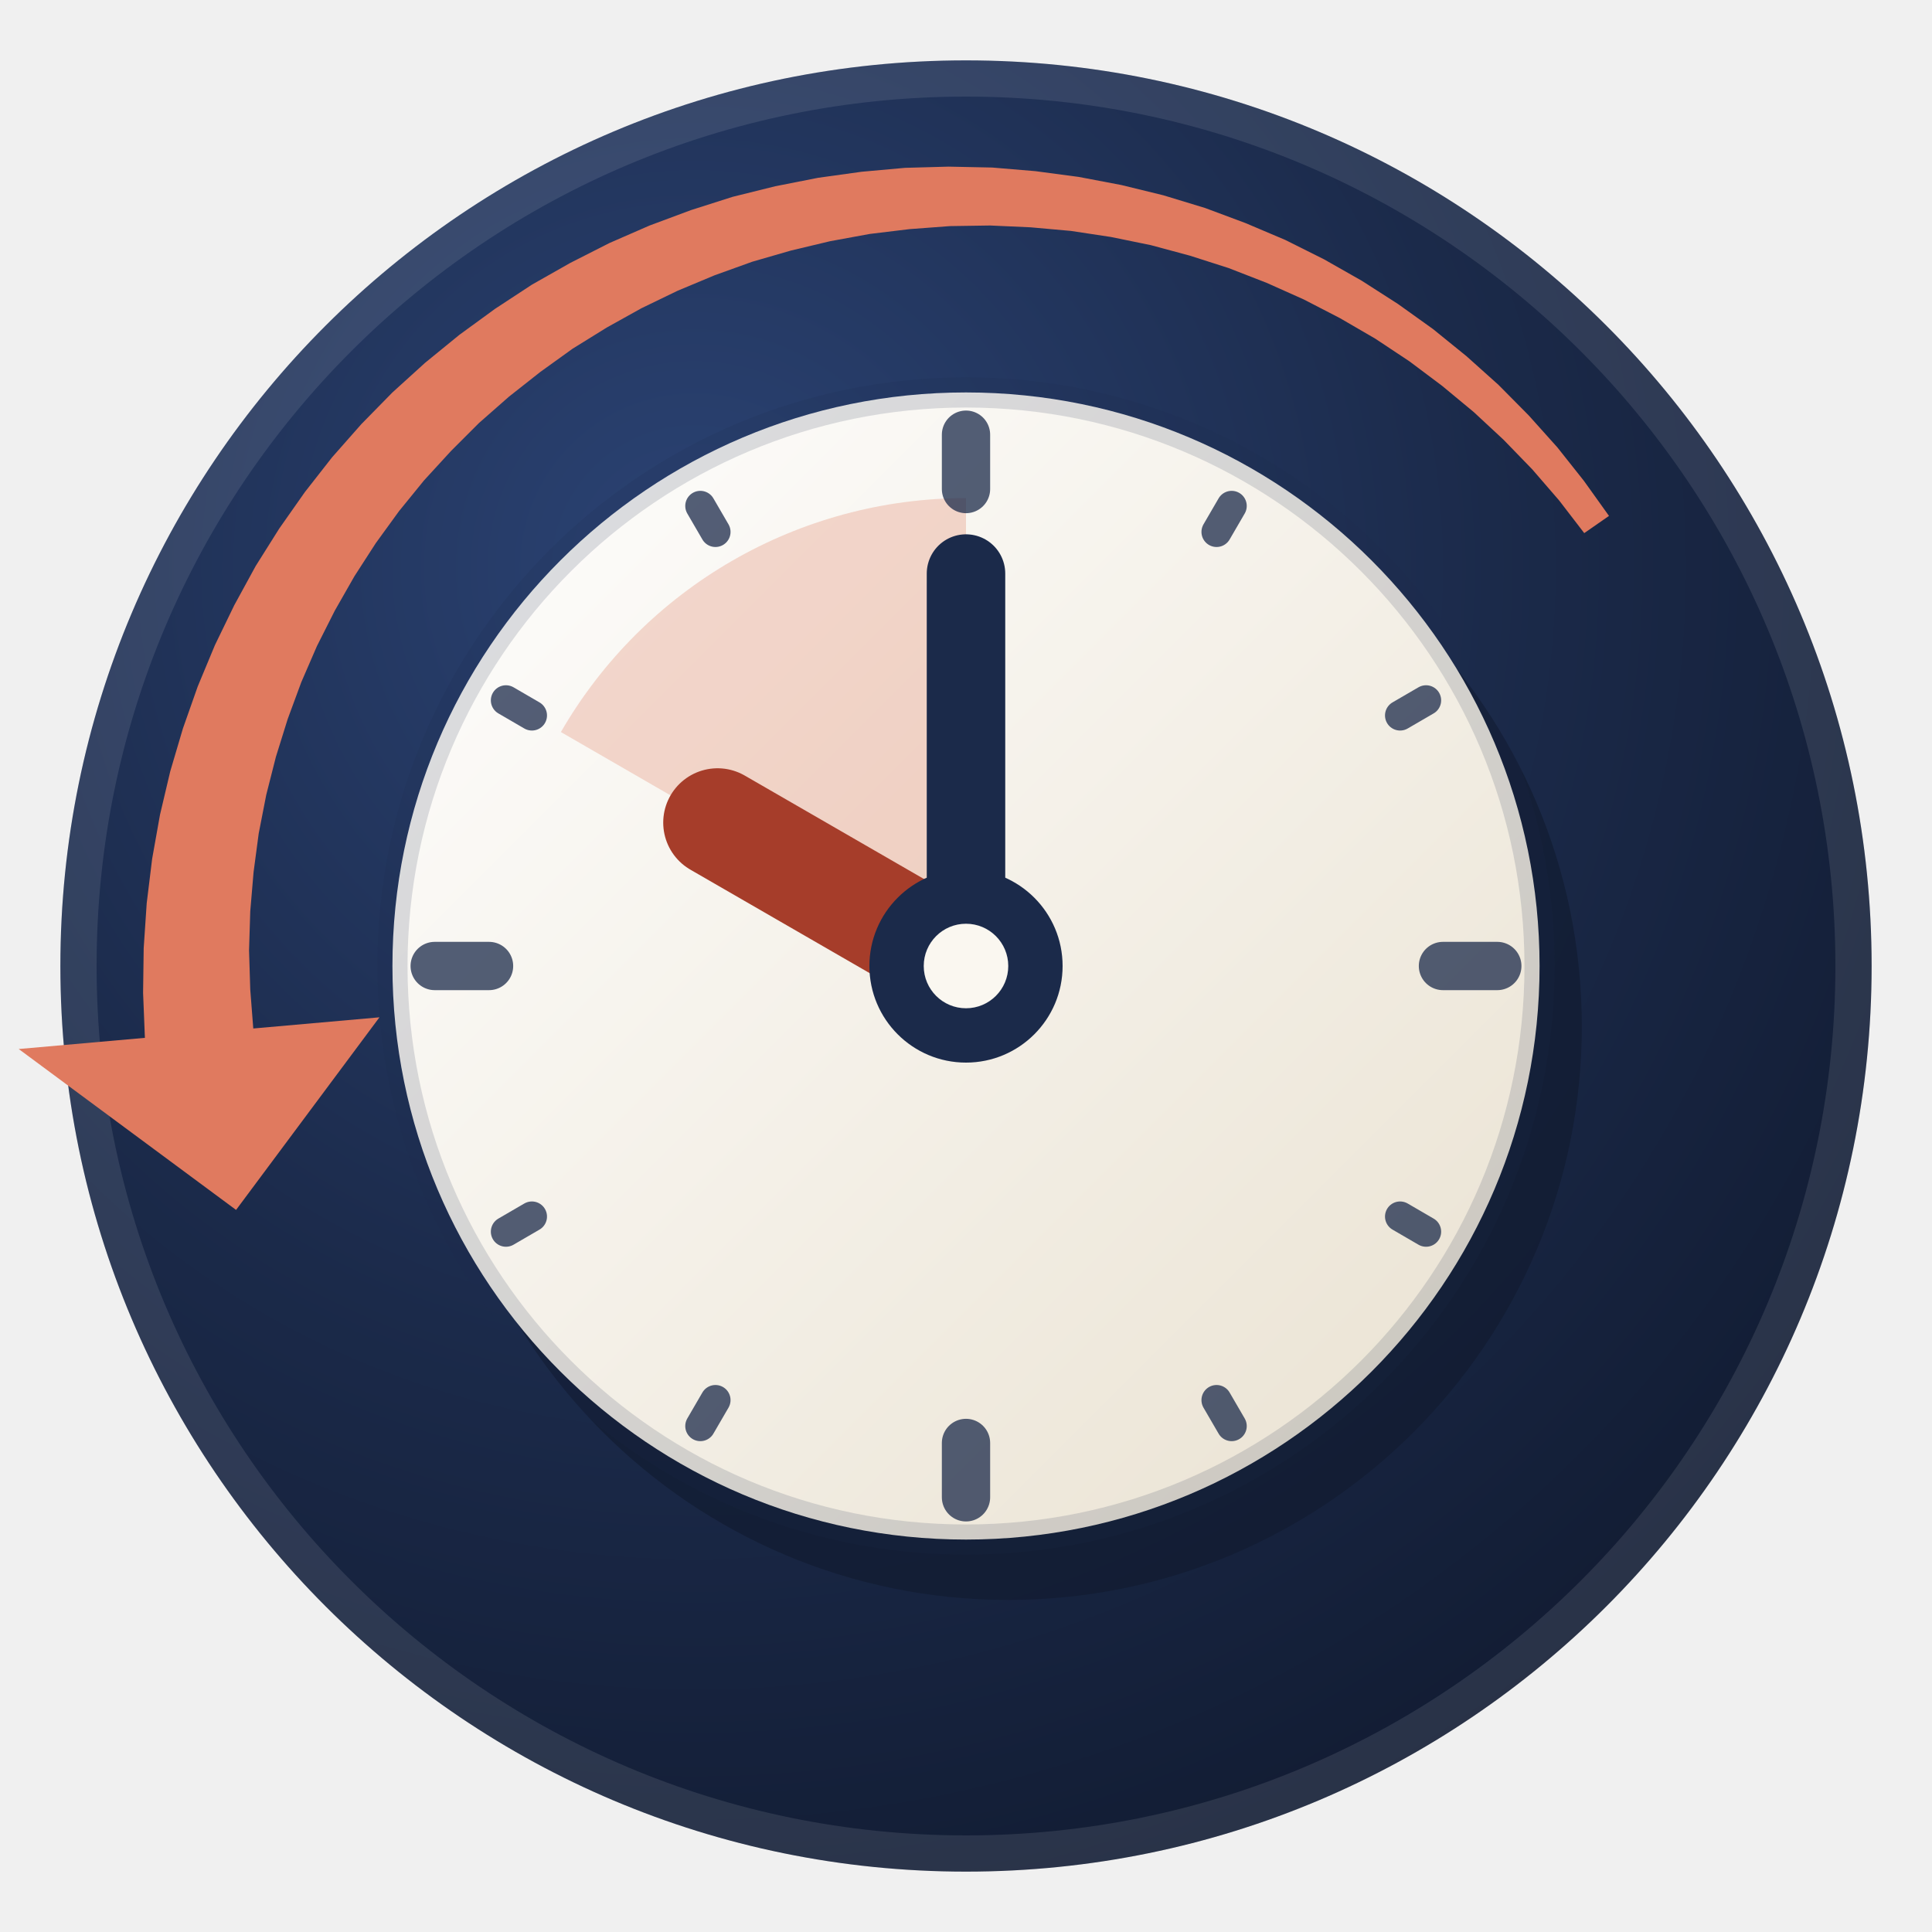
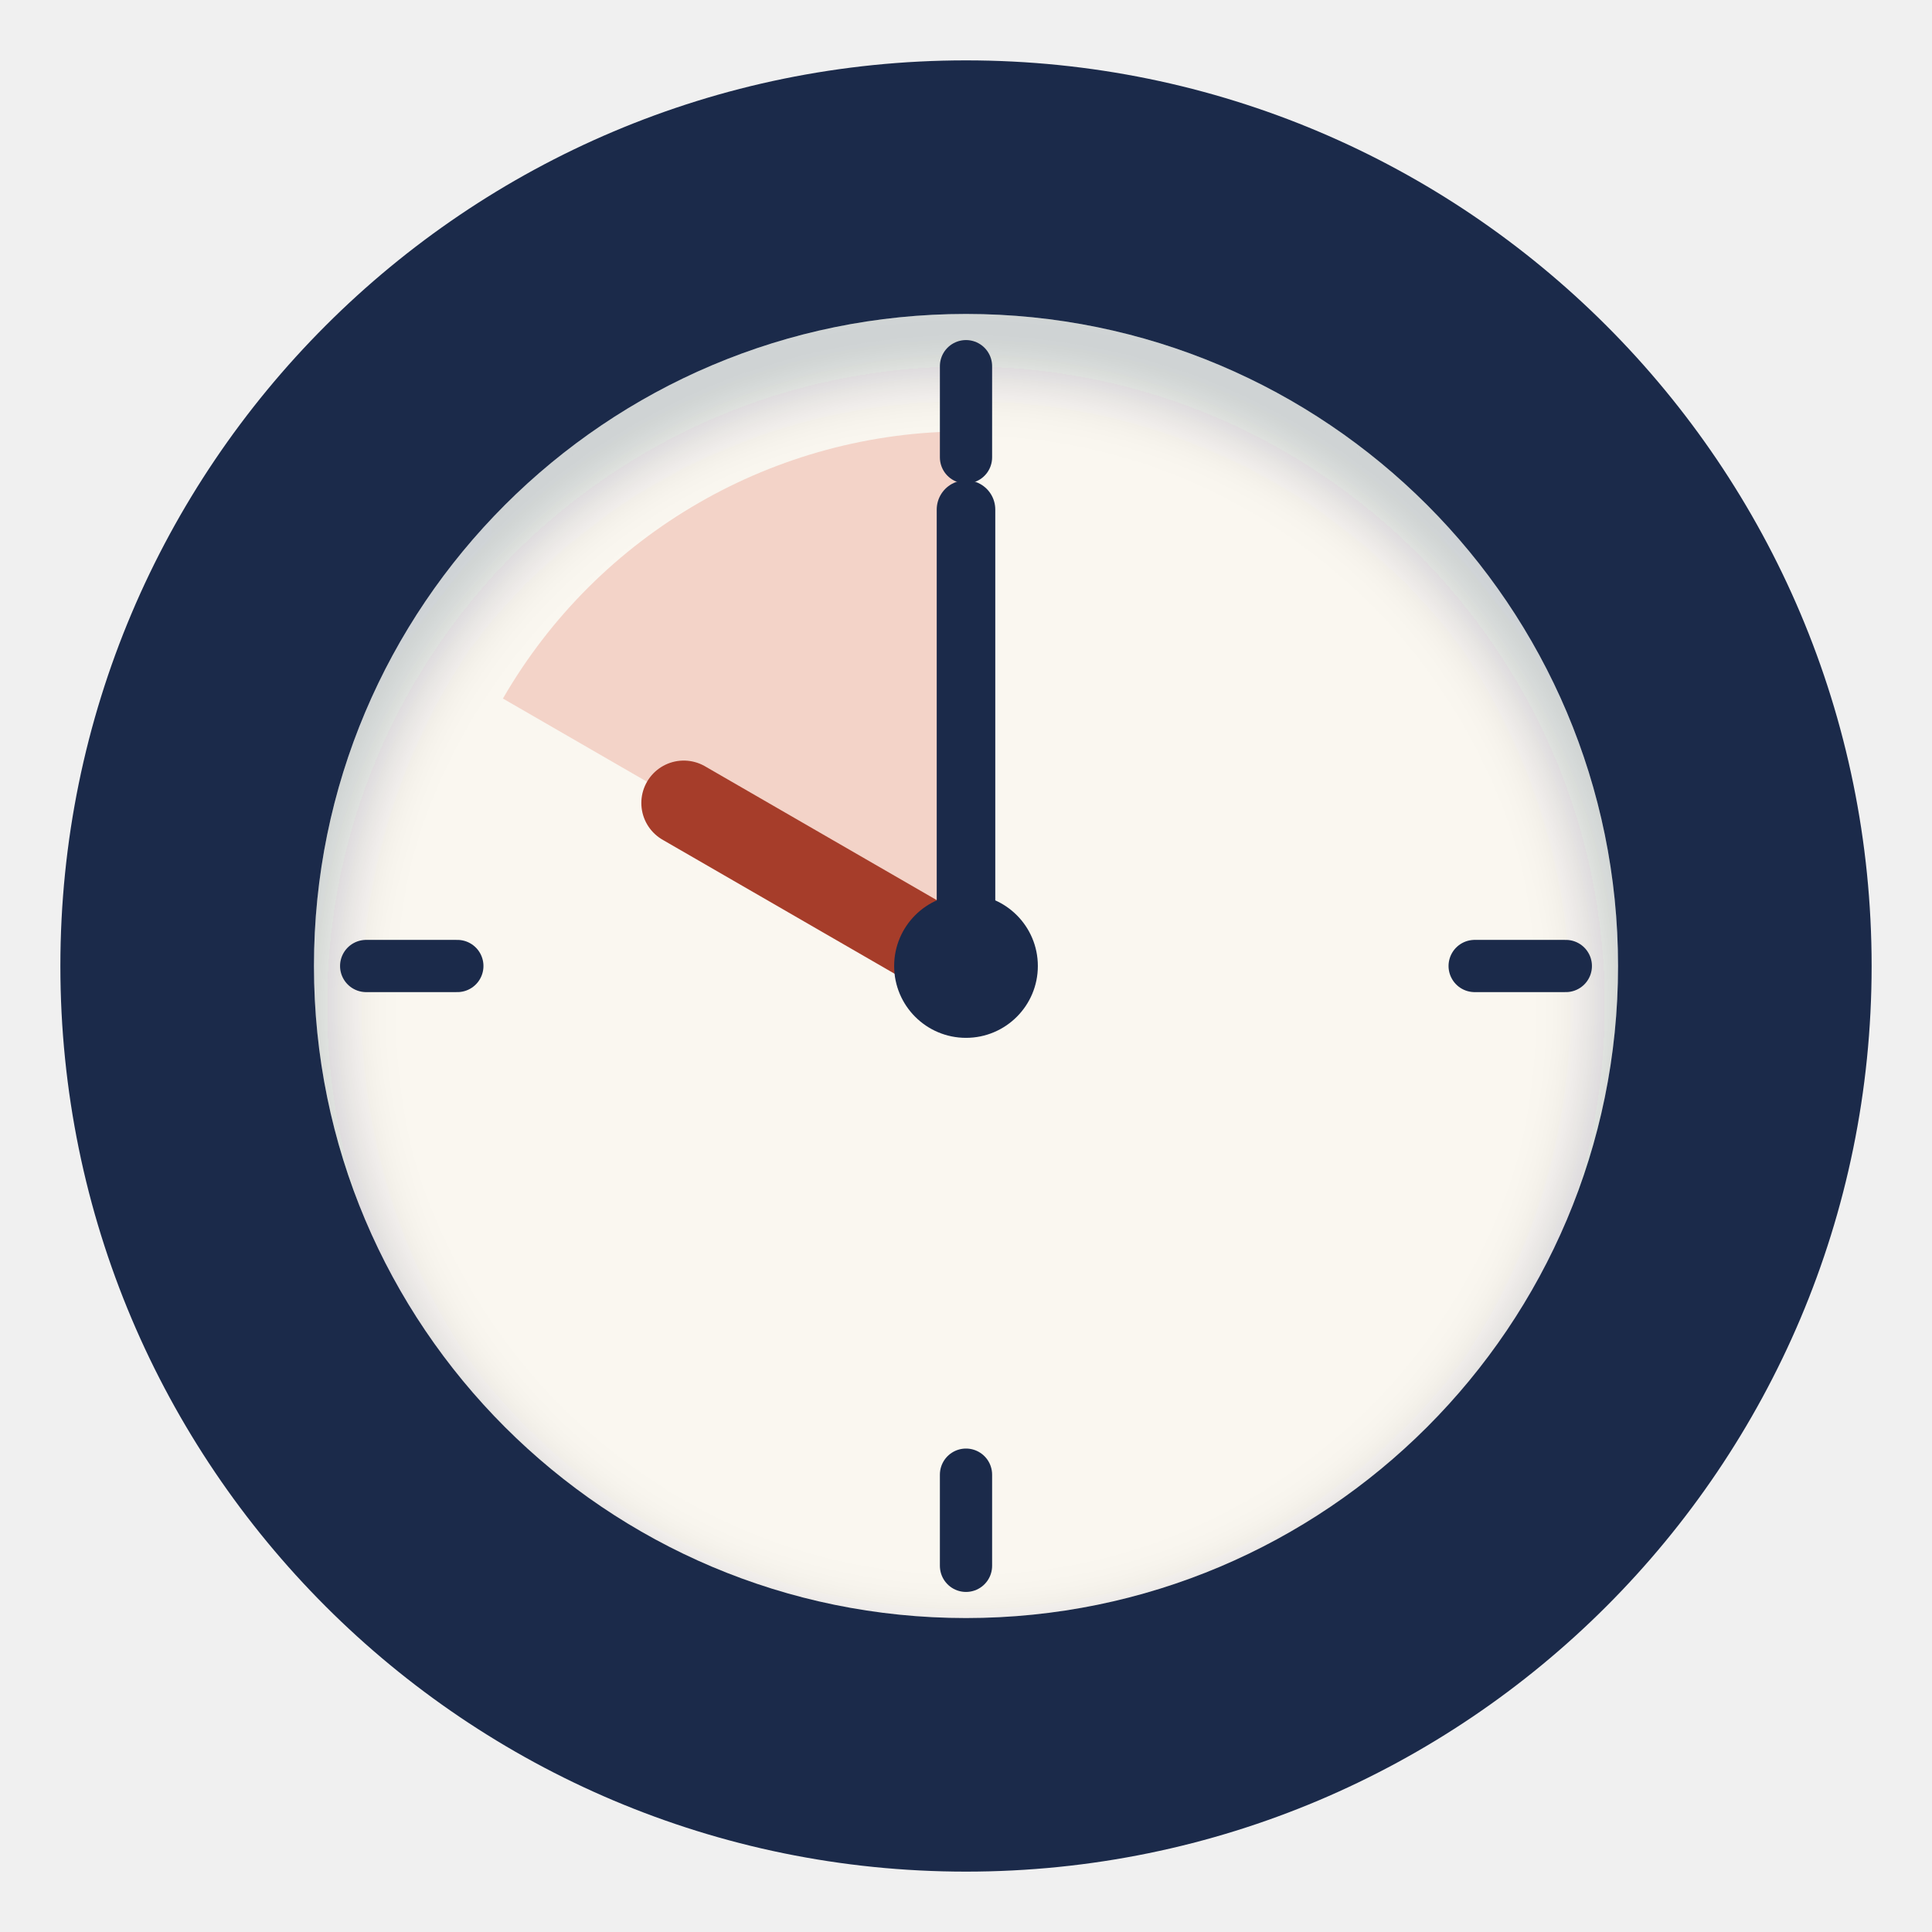
<svg xmlns="http://www.w3.org/2000/svg" viewBox="0 0 64 64" role="img" aria-label="Techne Hora mark">
+   <circle cx="32.00" cy="32.00" r="30.00" fill="#1B2A4A" />
+   <circle cx="32.00" cy="32.00" r="21.60" fill="#FAF7F0" />
  <defs>
-     <radialGradient id="mg" cx="35%" cy="28%" r="80%">
-       <stop offset="0" stop-color="#2B4374" />
-       <stop offset=".55" stop-color="#1B2A4A" />
-       <stop offset="1" stop-color="#111B31" />
-     </radialGradient>
-     <linearGradient id="mf" x1="0" y1="0" x2="1" y2="1">
-       <stop offset="0" stop-color="#FFFFFF" />
-       <stop offset="1" stop-color="#E9E1D0" />
-     </linearGradient>
+     <clipPath id="fm">
+       <circle cx="32.00" cy="32.00" r="21.60" />
+     </clipPath>
+     <filter id="bm" x="-20%" y="-20%" width="140%" height="140%">
+       <feGaussianBlur stdDeviation="1.08" />
+     </filter>
  </defs>
-   <circle cx="32" cy="32" r="30" fill="url(#mg)" />
-   <circle cx="32" cy="32" r="29.4" fill="none" stroke="#FFFFFF" stroke-opacity=".10" stroke-width="1.2" />
-   <circle cx="33.4" cy="34" r="19" fill="#111B31" opacity=".7" />
-   <circle cx="32" cy="32" r="19" fill="url(#mf)" />
-   <circle cx="32" cy="32" r="19" fill="none" stroke="#1B2A4A" stroke-opacity=".15" stroke-width="1" />
-   <path d="M32 32L18.58 24.25A15.5 15.5 0 0 1 32.00 16.50Z" fill="#E07A5F" fill-opacity=".28" />
-   <path d="M32.00 16.20L32.00 14.40" stroke="#1B2A4A" stroke-width="1.6" stroke-linecap="round" stroke-opacity="0.75" />
-   <path d="M40.30 17.62L40.80 16.76" stroke="#1B2A4A" stroke-width="1" stroke-linecap="round" stroke-opacity="0.75" />
-   <path d="M46.38 23.70L47.24 23.20" stroke="#1B2A4A" stroke-width="1" stroke-linecap="round" stroke-opacity="0.75" />
-   <path d="M47.80 32.00L49.60 32.00" stroke="#1B2A4A" stroke-width="1.6" stroke-linecap="round" stroke-opacity="0.75" />
-   <path d="M46.38 40.30L47.24 40.80" stroke="#1B2A4A" stroke-width="1" stroke-linecap="round" stroke-opacity="0.75" />
-   <path d="M40.30 46.38L40.80 47.24" stroke="#1B2A4A" stroke-width="1" stroke-linecap="round" stroke-opacity="0.75" />
-   <path d="M32.00 47.80L32.00 49.60" stroke="#1B2A4A" stroke-width="1.6" stroke-linecap="round" stroke-opacity="0.75" />
-   <path d="M23.70 46.38L23.20 47.24" stroke="#1B2A4A" stroke-width="1" stroke-linecap="round" stroke-opacity="0.75" />
-   <path d="M17.62 40.30L16.76 40.80" stroke="#1B2A4A" stroke-width="1" stroke-linecap="round" stroke-opacity="0.75" />
-   <path d="M16.20 32.00L14.40 32.00" stroke="#1B2A4A" stroke-width="1.6" stroke-linecap="round" stroke-opacity="0.75" />
-   <path d="M17.62 23.70L16.76 23.20" stroke="#1B2A4A" stroke-width="1" stroke-linecap="round" stroke-opacity="0.75" />
-   <path d="M23.70 17.62L23.20 16.76" stroke="#1B2A4A" stroke-width="1" stroke-linecap="round" stroke-opacity="0.75" />
-   <path d="M32.00 32.00L23.77 27.25" stroke="#A63D2A" stroke-width="3.6" stroke-linecap="round" />
-   <path d="M32.00 32.00L32.00 19.00" stroke="#1B2A4A" stroke-width="2.6" stroke-linecap="round" />
-   <path d="M53.30 17.09L52.47 15.93L51.59 14.82L50.64 13.76L49.64 12.75L48.58 11.80L47.47 10.90L46.31 10.07L45.11 9.30L43.86 8.59L42.58 7.95L41.26 7.39L39.92 6.89L38.54 6.47L37.15 6.13L35.73 5.86L34.30 5.67L32.87 5.55L31.42 5.52L29.98 5.56L28.54 5.69L27.10 5.89L25.68 6.17L24.27 6.52L22.89 6.96L21.52 7.47L20.19 8.05L18.89 8.71L17.62 9.43L16.40 10.23L15.22 11.09L14.08 12.02L13.00 13.00L11.97 14.05L11.00 15.15L10.10 16.30L9.25 17.51L8.47 18.75L7.76 20.05L7.12 21.37L6.55 22.74L6.06 24.13L5.64 25.55L5.30 26.99L5.04 28.45L4.86 29.92L4.76 31.41L4.74 32.89L4.80 34.38L0.62 34.75L7.82 40.08L12.57 33.70L8.39 34.07L8.29 32.78L8.25 31.48L8.29 30.19L8.40 28.89L8.57 27.61L8.82 26.33L9.14 25.07L9.53 23.82L9.98 22.60L10.50 21.40L11.09 20.23L11.74 19.09L12.45 17.99L13.22 16.93L14.05 15.91L14.94 14.94L15.87 14.01L16.86 13.14L17.90 12.32L18.97 11.55L20.10 10.85L21.25 10.21L22.45 9.63L23.67 9.12L24.92 8.67L26.20 8.30L27.50 7.99L28.81 7.75L30.13 7.59L31.47 7.49L32.80 7.47L34.14 7.53L35.48 7.65L36.80 7.85L38.12 8.12L39.42 8.47L40.70 8.88L41.96 9.37L43.19 9.92L44.39 10.54L45.56 11.22L46.69 11.97L47.77 12.78L48.82 13.65L49.81 14.57L50.76 15.55L51.65 16.58L52.48 17.66Z" fill="#E07A5F" />
-   <circle cx="32" cy="32" r="3.2" fill="#1B2A4A" />
-   <circle cx="32" cy="32" r="1.4" fill="#FAF7F0" />
+   <g clip-path="url(#fm)">
+     <circle cx="32.00" cy="33.30" r="22.46" fill="none" stroke="#1B2A4A" stroke-opacity=".22" stroke-width="2.59" filter="url(#bm)" />
+   </g>
+   <path d="M32.00 32.00L16.66 23.14A17.71 17.71 0 0 1 32.00 14.29Z" fill="#F3D3C8" />
+   <path d="M32.00 15.15L32.00 12.13" stroke="#1B2A4A" stroke-width="1.73" stroke-linecap="round" />
+   <path d="M48.85 32.00L51.87 32.00" stroke="#1B2A4A" stroke-width="1.73" stroke-linecap="round" />
+   <path d="M32.00 48.85L32.00 51.87" stroke="#1B2A4A" stroke-width="1.73" stroke-linecap="round" />
+   <path d="M15.15 32.00L12.13 32.00" stroke="#1B2A4A" stroke-width="1.73" stroke-linecap="round" />
+   <path d="M32.00 32.00L22.65 26.60" stroke="#A63D2A" stroke-width="2.81" stroke-linecap="round" />
+   <path d="M32.00 32.00L32.00 16.88" stroke="#1B2A4A" stroke-width="1.94" stroke-linecap="round" />
+   <circle cx="32.00" cy="32.00" r="2.38" fill="#1B2A4A" />
</svg>
